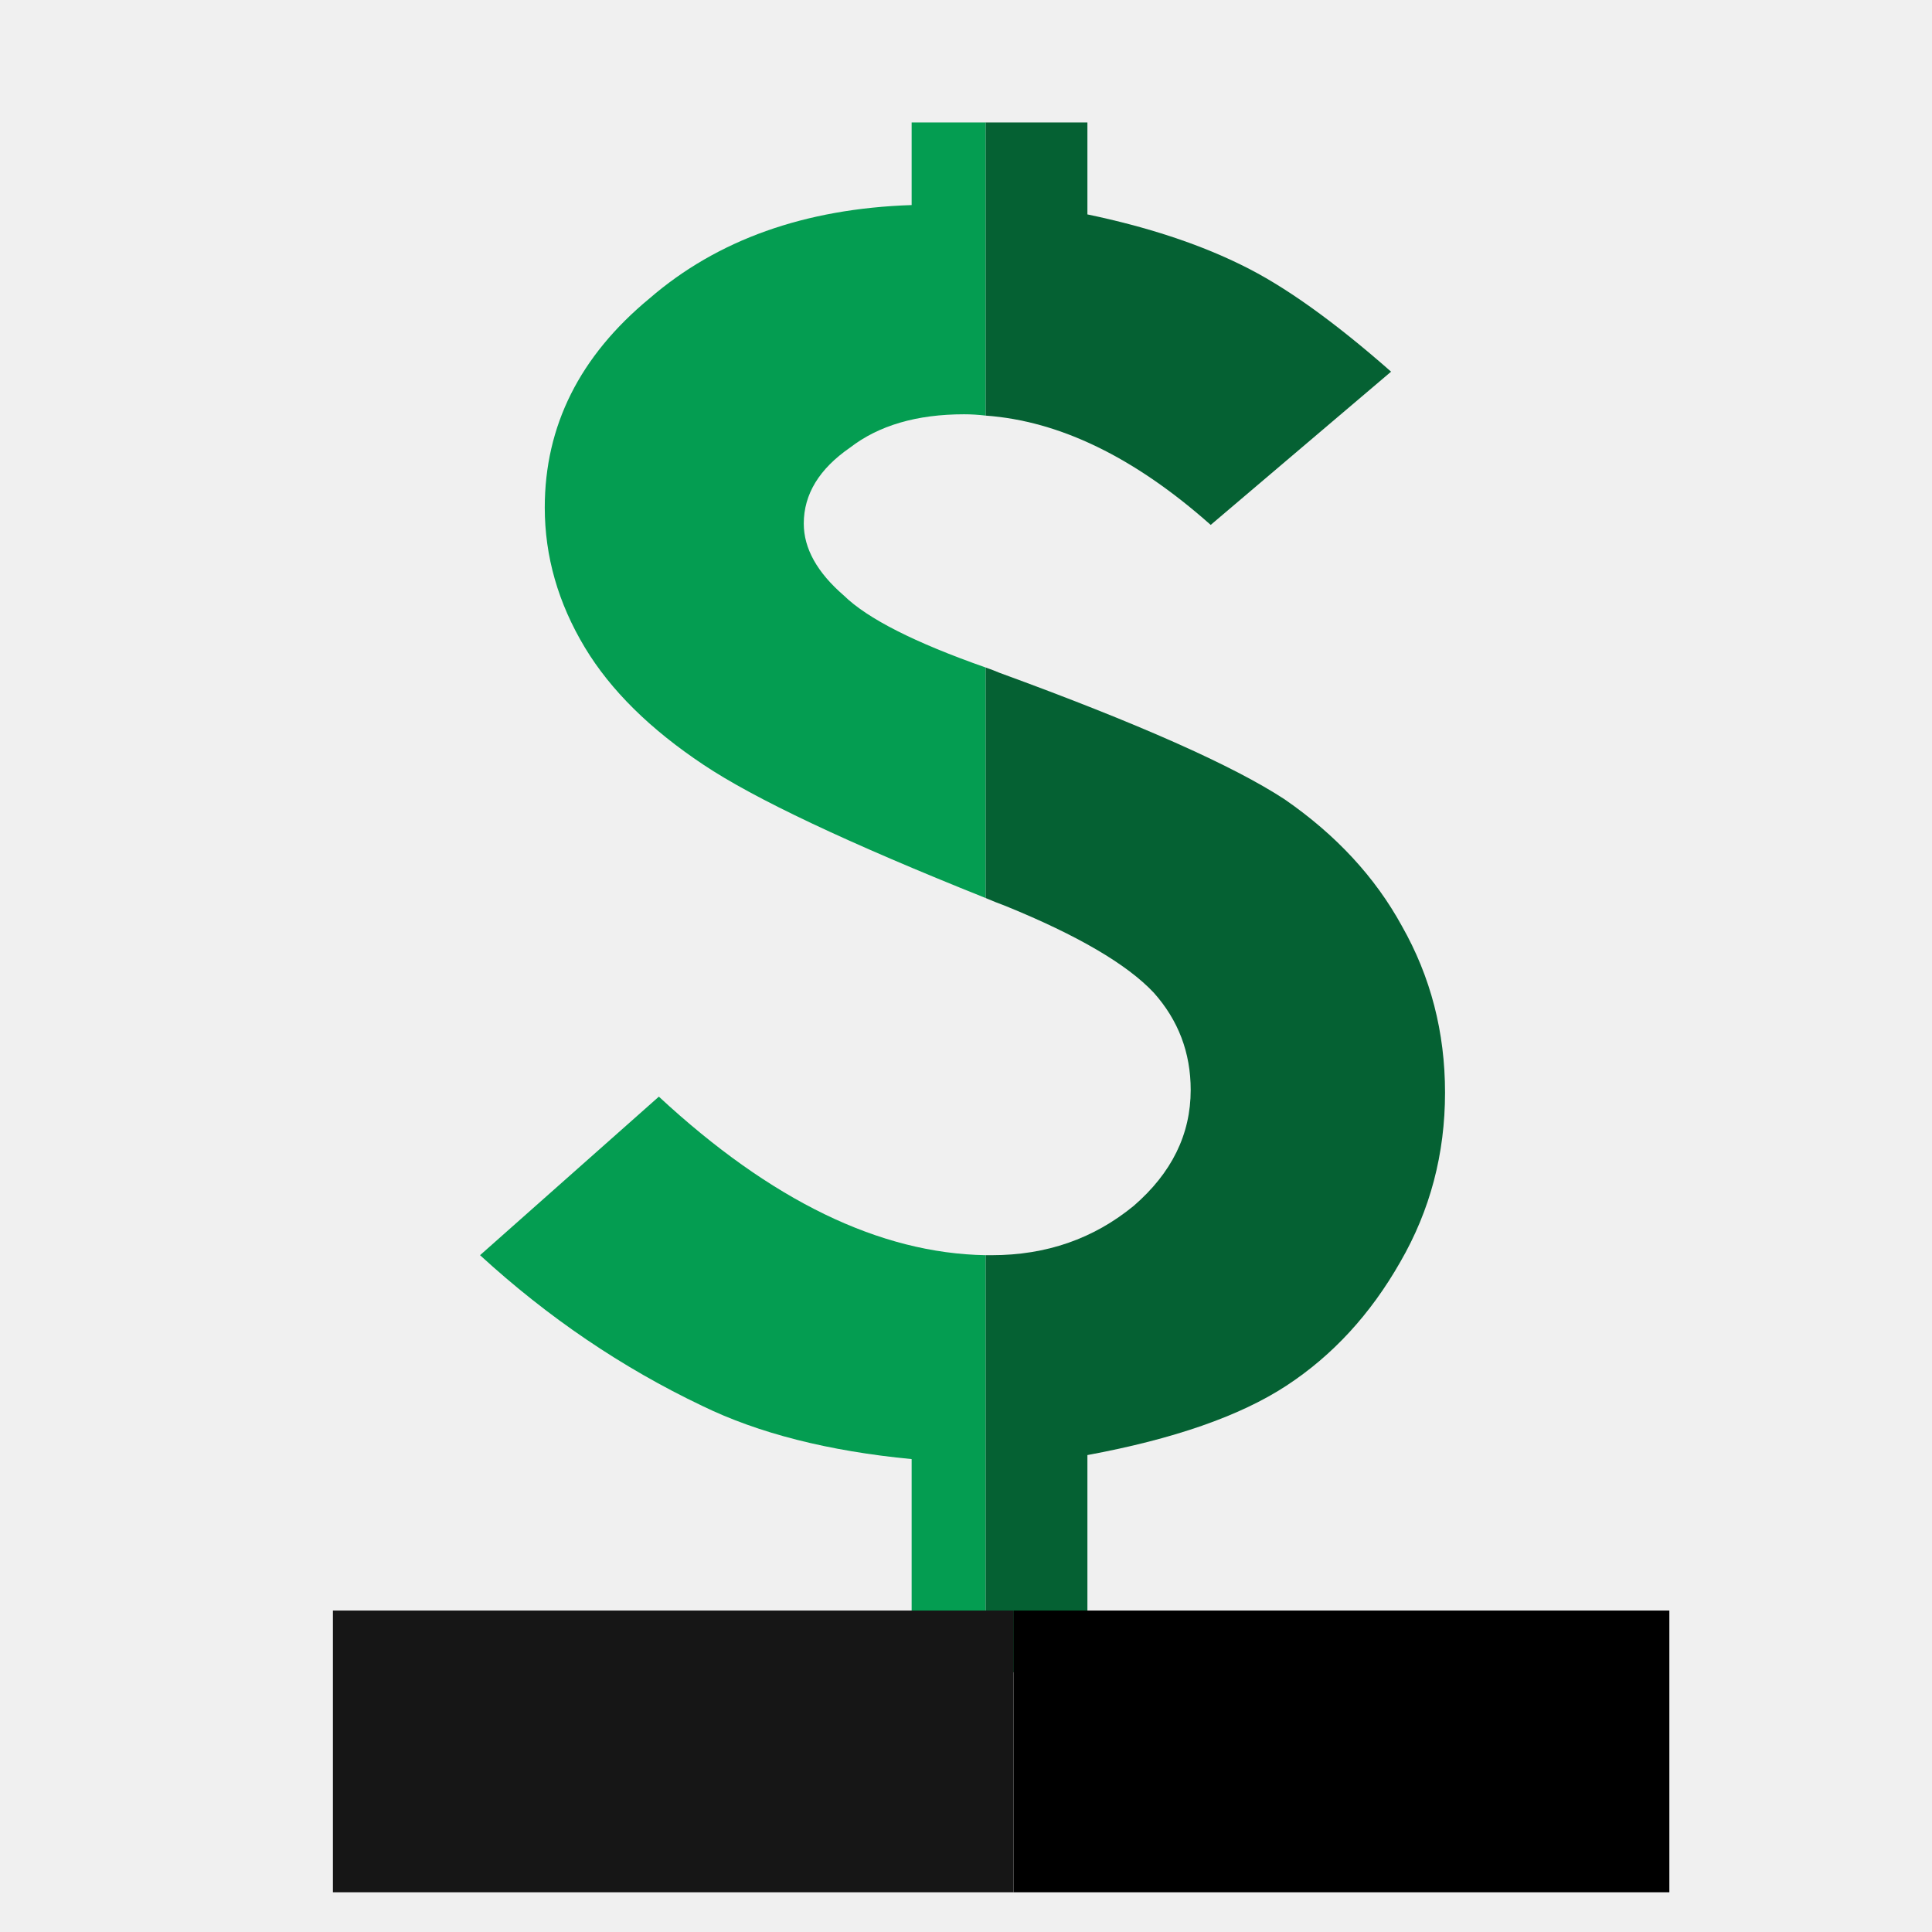
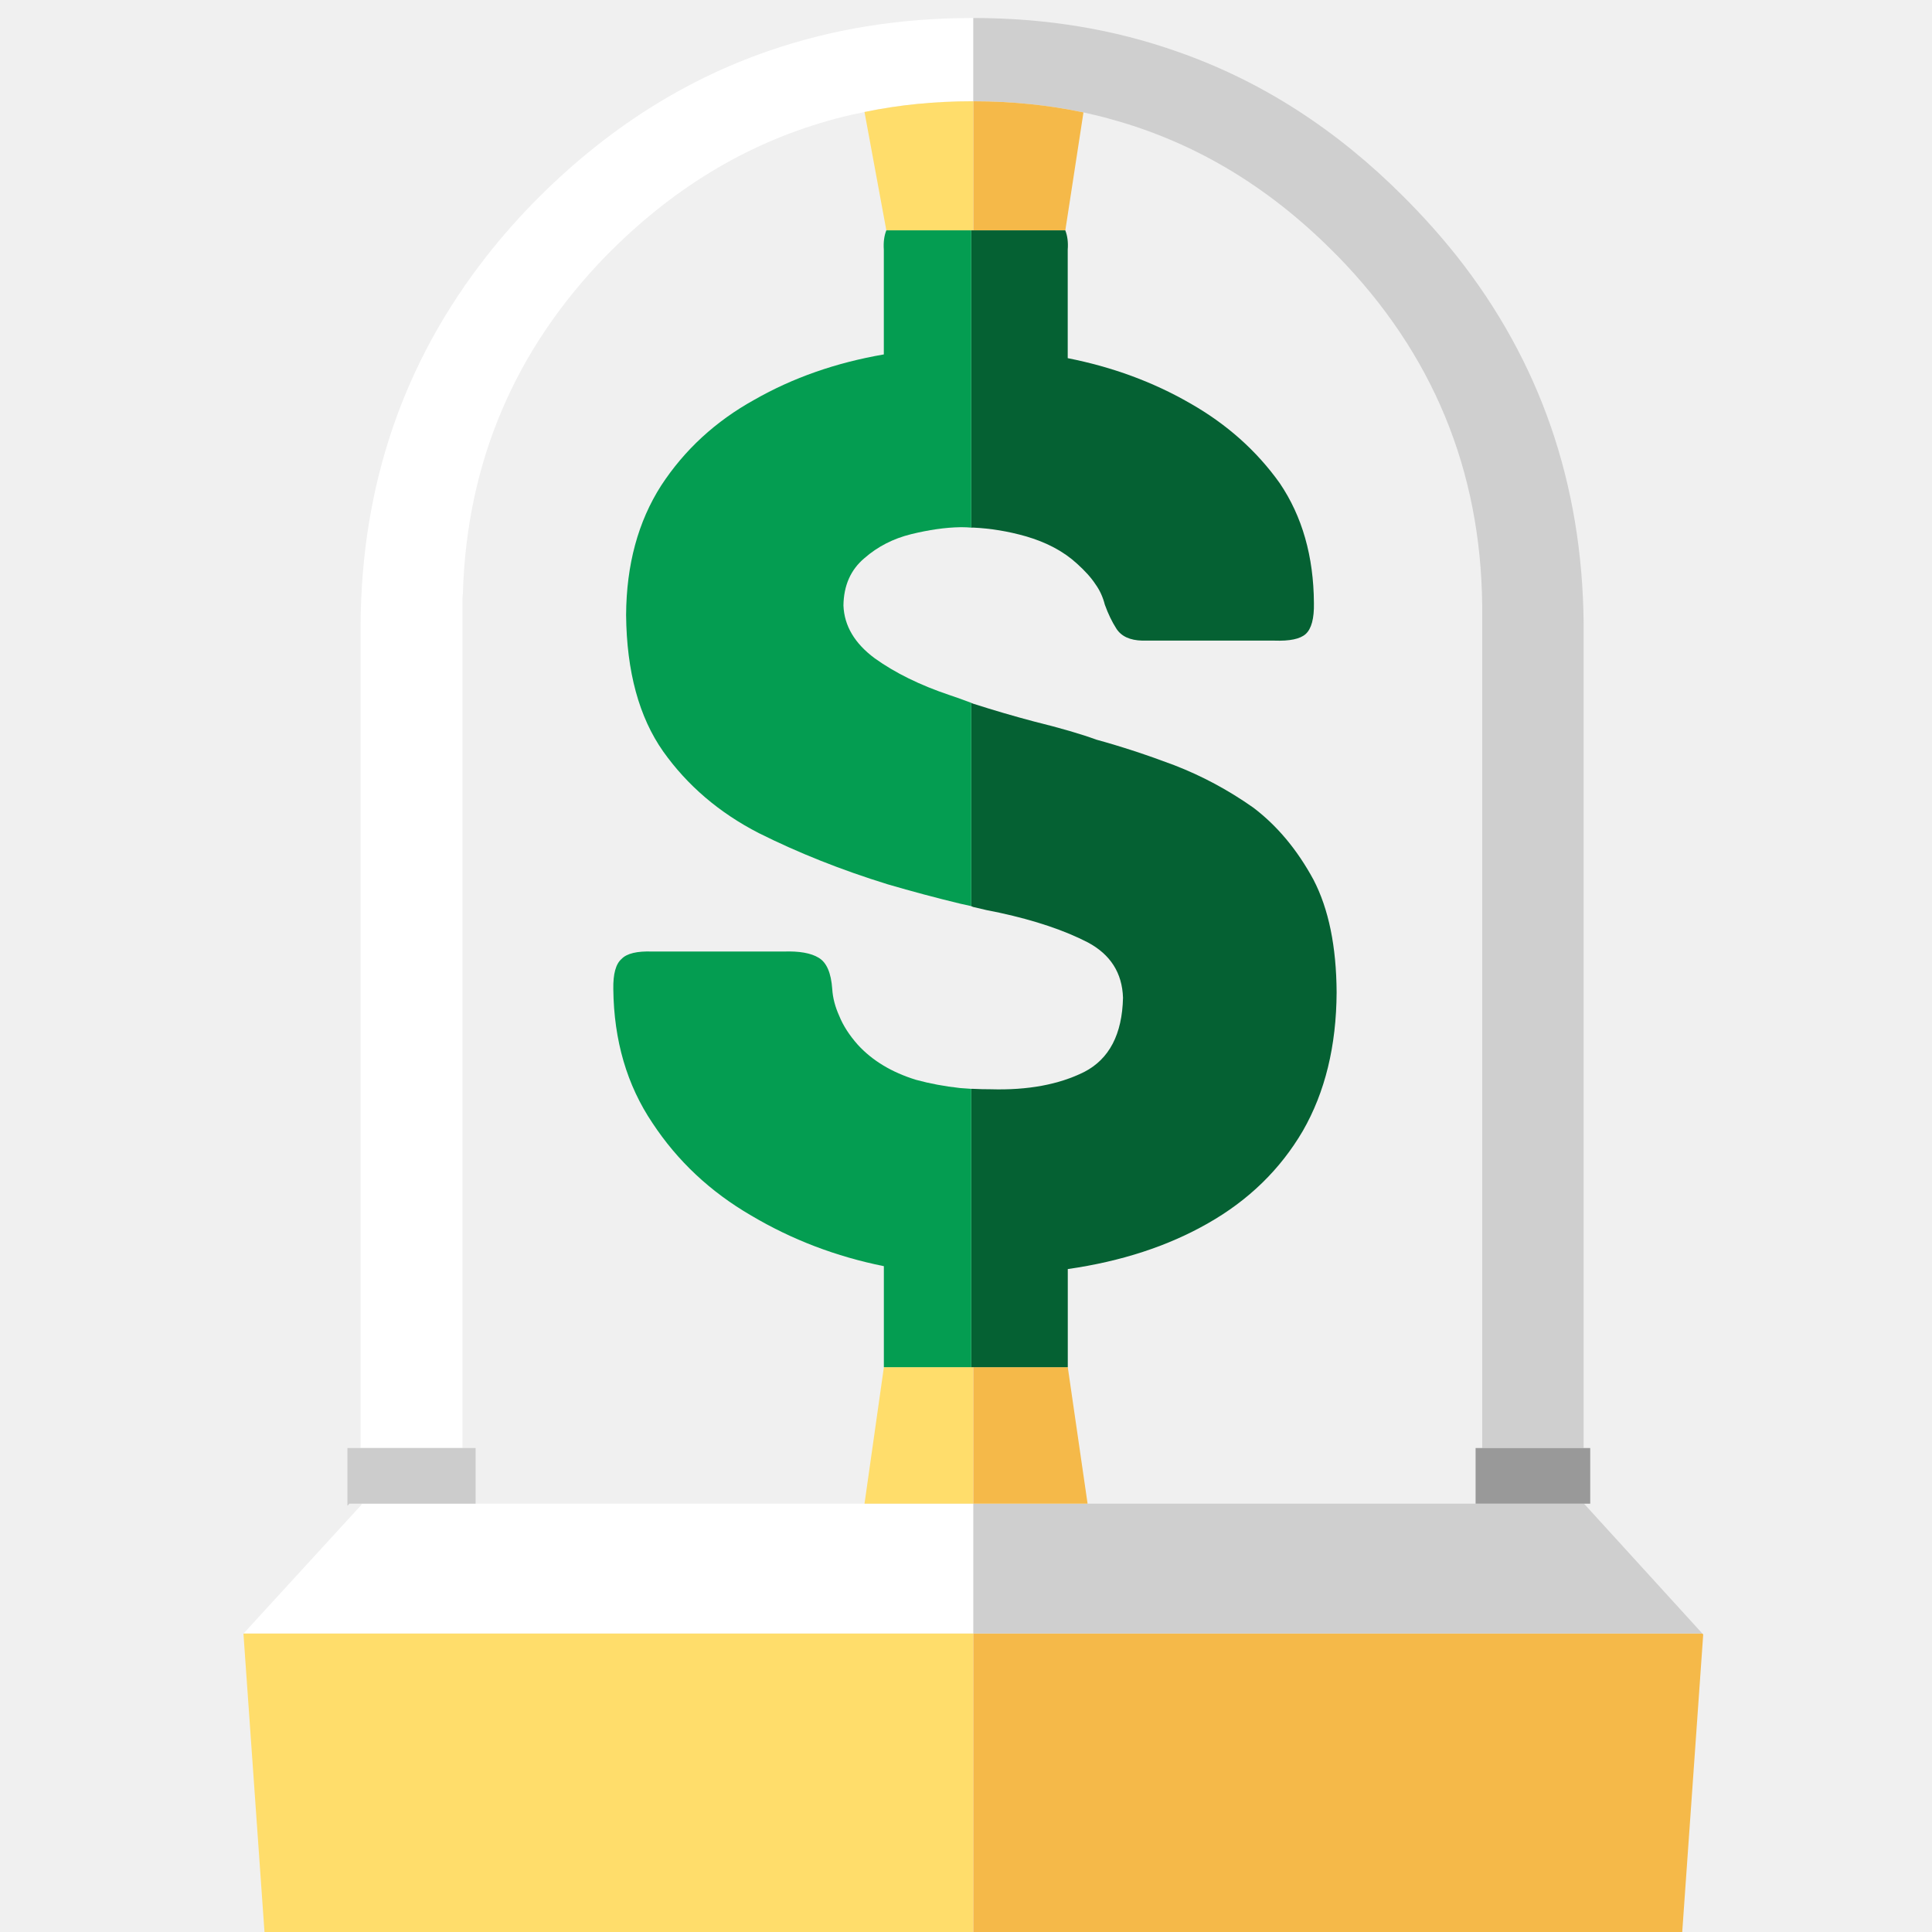
- <svg xmlns="http://www.w3.org/2000/svg" width="64" height="64" id="svg5367" version="1.1" viewBox="0 0 64 64">
-   <defs id="defs5369" />
-   <g id="layer1">
-     <g transform="matrix(1.158331,0,0,1.158331,-682.3881,-56.99427)" id="g3">
-       <g id="g5">
-         <path style="clip-rule:evenodd;fill:#080808;fill-rule:evenodd" d="m 531.95,79.8 -0.3,0 -11.95,0 -3.65,0 0,-21.911 c 10.676,0.959 15.663,3.143 15.601,3.111 l 0.299,18.8 z m -11.9,17.45 c -1.5,-1.767 -2.833,-3.033 -4,-3.8 l 0,-1.7 3.65,0 0,-3.4 0.05,0 c 0.533,-0.033 1,0 1.4,0.1 0.399,0.033 0.8,0.117 1.199,0.25 3.268,1.233 3.817,5.933 1.65,14.1 -0.566,-0.933 -1.117,-1.8 -1.65,-2.6 -0.799,-1.133 -1.566,-2.117 -2.299,-2.95 z" id="path7" />
-         <path style="clip-rule:evenodd;fill:#f5b949;fill-rule:evenodd" d="m 519.75,88.35 -0.05,0 0,3.4 -3.65,0 0,-11.95 3.65,0 0.05,4.45 c 0,0.267 0,0.533 0,0.8 0,1.1 0,2.2 0,3.3 z m 12.2,-8.55 0,24.45 -15.9,0 0,-7.95 c 1.233,0.067 2.567,0.384 4,0.95 0.733,0.833 1.5,1.817 2.3,2.95 0.533,0.8 1.084,1.667 1.65,2.6 2.167,-8.167 1.617,-12.866 -1.65,-14.1 -0.399,-0.133 -0.8,-0.217 -1.199,-0.25 l 0,-5.65 c 0.366,-0.2 0.767,-0.4 1.199,-0.6 2.067,-1.034 5.167,-1.833 9.301,-2.4 l 0.299,0 z" id="path9" />
-         <path style="clip-rule:evenodd;fill:#101010;fill-rule:evenodd" d="m 516.05,79.8 -4.3,0 -12.15,0 -0.05,0 0.05,-21.2 c 8.2,-1.6 16.45,-0.711 16.45,-0.711 l 0,21.911 z m -6,8.65 c 0.5,-0.1 1.066,-0.133 1.7,-0.1 l 0,3.4 4.3,0 0,1.7 c -10e-4,-0.034 -0.018,-0.05 -0.05,-0.05 -2.033,1.067 -4.25,3.267 -6.65,6.6 -0.3,0.4 -0.583,0.833 -0.85,1.3 -0.1,0.167 -0.217,0.317 -0.35,0.45 -0.233,0.3 -0.467,0.65 -0.7,1.05 -2.3,-8.933 -1.433,-13.717 2.6,-14.35 z" id="path11" />
-         <path style="clip-rule:evenodd;fill:#ffdd6b;fill-rule:evenodd" d="m 511.75,88.35 0,-8.55 4.3,0 0,11.95 -4.3,0 0,-3.4 z m -1.7,0.1 c -4.033,0.633 -4.899,5.417 -2.6,14.35 0.233,-0.4 0.467,-0.75 0.7,-1.05 0.133,-0.133 0.25,-0.283 0.35,-0.45 0.267,-0.466 0.55,-0.9 0.85,-1.3 1.434,-1.767 3.667,-3 6.7,-3.7 l 0,7.95 -16.5,0 0,-24.45 0.05,0 c 4.867,1.034 8.351,1.967 10.45,2.8 l 0,5.85 z" id="path13" />
-         <path style="clip-rule:evenodd;fill:#ba762c;fill-rule:evenodd" d="m 511.75,79.8 0,8.55 c -0.634,-0.033 -1.2,0 -1.7,0.1 l 0,-5.85 c -2.1,-0.833 -5.583,-1.767 -10.45,-2.8 l 12.15,0 z m 4.3,16.5 c -3.033,0.7 -5.267,1.934 -6.7,3.7 2.4,-3.333 4.617,-5.533 6.65,-6.6 0.032,0 0.049,0.017 0.05,0.05 l 0,2.85 z" id="path15" />
-         <path style="clip-rule:evenodd;fill:#ae6828;fill-rule:evenodd" d="m 521.15,88.45 c -0.4,-0.1 -0.867,-0.133 -1.4,-0.1 0,-1.1 0,-2.2 0,-3.3 0,-0.267 0,-0.533 0,-0.8 l -0.05,-4.45 11.95,0 c -4.134,0.567 -7.233,1.367 -9.301,2.4 -0.433,0.2 -0.833,0.4 -1.199,0.6 l 0,5.65 z m -5.1,7.85 0,-2.85 c 1.167,0.767 2.5,2.033 4,3.8 -1.433,-0.566 -2.767,-0.883 -4,-0.95 z" id="path17" />
-         <path style="clip-rule:evenodd;fill:#a1001a;fill-rule:evenodd" d="m 499.55,104.25 16.5,0 0,7.15 c -0.1,0 -0.183,0 -0.25,0 -5.234,-0.233 -10.65,-2.617 -16.25,-7.15 3.352,3.432 6.693,5.965 10.025,7.6 l -10.025,0 0,-7.6 z" id="path19" />
-         <path style="clip-rule:evenodd;fill:#650711;fill-rule:evenodd" d="m 531.95,104.25 c -3.267,2.6 -6.467,4.517 -9.601,5.75 -2.166,0.8 -4.267,1.267 -6.3,1.4 l 0,-7.15 15.901,0 z m -5.05,7.6 c 0.867,-0.315 1.734,-0.666 2.6,-1.05 l 0,1.05 -2.6,0 z" id="path21" />
-         <path style="clip-rule:evenodd;fill:#470305;fill-rule:evenodd" d="m 516.05,111.85 0,-0.45 c 2.033,-0.133 4.134,-0.6 6.3,-1.4 3.134,-1.233 6.334,-3.15 9.601,-5.75 l 0,7.6 -2.45,0 0,-1.05 c -0.865,0.385 -1.732,0.735 -2.6,1.05 l -10.851,0 z" id="path23" />
-         <path style="clip-rule:evenodd;fill:#560305;fill-rule:evenodd" d="m 516.05,111.85 -6.475,0 c -3.332,-1.635 -6.674,-4.168 -10.025,-7.6 5.601,4.533 11.017,6.917 16.25,7.15 0.067,0 0.15,0 0.25,0 l 0,0.45 z" id="path25" />
-       </g>
-     </g>
-     <g id="g5983" transform="translate(-47.98004,-42.4327)">
-       <g id="g5985" transform="matrix(1.172562,0,0,1.172562,-134.2101,62.91709)">
-         <path id="path5987" d="m 94.35,69.2 -3.55,0 0,-17.9 0,17.9 -2.9,0 -3.3,0 0,-19.65 0,19.65 -1.25,0 0,-19.7 c 0.433,0 0.85,0.017 1.25,0.05 0.267,0.034 0.533,0.067 0.8,0.1 0.833,0.1 1.667,0.267 2.5,0.5 0.267,0.067 0.517,0.167 0.75,0.3 0.733,0.233 1.45,0.517 2.15,0.85 0.233,0.133 0.483,0.267 0.75,0.4 0.967,0.533 1.9,1.183 2.8,1.95 0.233,0.2 0.467,0.417 0.7,0.65 0.267,0.233 0.517,0.5 0.75,0.8 0.733,0.7 1.367,1.467 1.9,2.3 0.267,0.367 0.517,0.733 0.75,1.1 1,1.633 1.716,3.383 2.15,5.25 0.333,1.367 0.517,2.8 0.55,4.3 l 0,1.15 -3.45,0 0,-11.8 0,11.8 -3.35,0 0,-15.55 0,15.55 z m -6.45,0 0,-19.05 0,19.05 z" style="clip-rule:evenodd;fill:#cfcfcf;fill-rule:evenodd" />
-         <path id="path5989" d="m 101.15,69.2 0,1.35 -3.45,0 -3.35,0 -3.55,0 -2.9,0 -3.3,0 -3.5,0 -2.85,0 -3.45,0 -3.45,0 -2.95,0 -3.5,0 0,-1.35 3.5,0 0,1.35 0,-1.35 2.95,0 3.45,0 0,1.35 0,-1.35 3.45,0 0,1.35 0,-1.35 2.85,0 2.25,0 1.25,0 0,1.35 0,-1.35 3.3,0 2.9,0 0,1.35 0,-1.35 3.55,0 0,1.35 0,-1.35 3.35,0 0,1.35 0,-1.35 3.45,0 z m -29.8,0 0,1.35 0,-1.35 z m 16.55,0 0,1.35 0,-1.35 z m -6.8,0 0,1.35 0,-1.35 z" style="clip-rule:evenodd;fill:#999999;fill-rule:evenodd" />
-         <path id="path5991" d="m 83.3,89.25 0,-1.2 3.75,0 0,-3.4 c 0,-1.1 0,-2.2 0,-3.3 0,-0.233 0,-0.5 0,-0.8 l -0.1,-3.95 8.9,0 c -1.467,0.267 -2.733,0.583 -3.8,0.95 -0.966,0.267 -1.783,0.583 -2.45,0.95 -0.434,0.2 -0.833,0.4 -1.2,0.6 l 0,10.15 -5.1,0 z" style="clip-rule:evenodd;fill:#ae6828;fill-rule:evenodd" />
-         <path id="path5993" d="m 83.3,95 0,-5.25 c 0,-0.133 0,-0.3 0,-0.5 l 5.1,0 0,-10.15 c 0.367,-0.2 0.767,-0.4 1.2,-0.6 0.667,-0.367 1.483,-0.683 2.45,-0.95 1.067,-0.367 2.333,-0.683 3.8,-0.95 l 3.35,0 0,18.4 -15.9,0 z m 0,-6.95 0,-11.45 3.65,0 0.1,3.95 c 0,0.3 0,0.567 0,0.8 0,1.1 0,2.2 0,3.3 l 0,3.4 -3.75,0 z" style="clip-rule:evenodd;fill:#f5b949;fill-rule:evenodd" />
-         <path id="path5995" d="m 81.1,69.2 -2.85,0 0,-19.05 0,19.05 -3.45,0 0,-17.7 0,17.7 -3.45,0 -2.95,0 0,-12 0,12 -3.5,0 0,-1.15 c 0.033,-1.5 0.2,-2.933 0.5,-4.3 0.533,-2.367 1.533,-4.55 3,-6.55 0.267,-0.333 0.533,-0.65 0.8,-0.95 0.3,-0.4 0.633,-0.783 1,-1.15 0.367,-0.4 0.75,-0.767 1.15,-1.1 0.233,-0.233 0.467,-0.45 0.7,-0.65 0.9,-0.733 1.817,-1.35 2.75,-1.85 0.267,-0.133 0.534,-0.25 0.8,-0.35 0.833,-0.4 1.717,-0.733 2.65,-1 0.233,-0.1 0.467,-0.167 0.7,-0.2 0.7,-0.167 1.417,-0.284 2.15,-0.35 0.267,-0.033 0.517,-0.05 0.75,-0.05 0.133,0 0.25,0 0.35,0 0.3,-0.033 0.566,-0.05 0.8,-0.05 0.067,0 0.133,0 0.2,0 l 0.05,0 c 0.033,0 0.067,0 0.1,0 l 0,19.7 -2.25,0 0,-19.6 0,19.6 z m -9.75,0 0,-15.2 0,15.2 z" style="clip-rule:evenodd;fill:#ffffff;fill-rule:evenodd" />
-         <path id="path5997" d="m 83.3,89.25 c 0,0.2 0,0.367 0,0.5 l 0,5.25 -16.5,0 0,-18.4 2.4,0 c 2.667,0.6 4.833,1.183 6.5,1.75 0.6,0.2 1.133,0.383 1.6,0.55 l 0,10.35 6,0 z m 0,-1.2 -4.3,0 0,-11.45 4.3,0 0,11.45 z" style="clip-rule:evenodd;fill:#ffdd6b;fill-rule:evenodd" />
-         <path id="path5999" d="m 83.3,88.05 0,1.2 -6,0 0,-10.35 c -0.466,-0.167 -1,-0.35 -1.6,-0.55 -1.667,-0.567 -3.833,-1.15 -6.5,-1.75 l 9.8,0 0,11.45 4.3,0 z" style="clip-rule:evenodd;fill:#ba762c;fill-rule:evenodd" />
-       </g>
-       <g id="g6005" transform="matrix(1.172562,0,0,1.172562,-134.2101,62.91709)">
-         <g id="g6007">
-           <rect id="rect6009" height="7.9" width="16.5" y="94.321" x="66.75" style="clip-rule:evenodd;fill:#161616;fill-rule:evenodd" />
-           <rect id="rect6011" height="7.9" width="15.9" y="94.321" x="83.25" style="clip-rule:evenodd;fill-rule:evenodd" />
-         </g>
-       </g>
-       <g id="g6013" transform="matrix(1.172562,0,0,1.172562,-134.2101,62.91709)">
-         <g id="g6015">
-           <rect id="rect6017" height="6.15" width="18.9" y="70.6" x="83.55" style="clip-rule:evenodd;fill:#cfcfcf;fill-rule:evenodd" />
-           <rect id="rect6019" height="6.15" width="19.45" y="70.6" x="64.1" style="clip-rule:evenodd;fill:#ffffff;fill-rule:evenodd" />
-         </g>
-       </g>
-       <g id="g6093" transform="matrix(1.142673,0,0,1.142673,-307.2798,-8.139339)">
-         <g id="g6095">
-           <path style="fill:none;fill-rule:evenodd;stroke:#000000;stroke-width:0.929px;stroke-linecap:butt;stroke-linejoin:miter;stroke-opacity:1" d="m 237.112,8.831 -9.763,-8.95" id="path6129" />
-           <path style="fill:none;fill-rule:evenodd;stroke:#000000;stroke-width:0.929px;stroke-linecap:butt;stroke-linejoin:miter;stroke-opacity:1" d="m 237.112,8.75 9.763,-8.95" id="path6129-2" />
-           <g id="g6166" transform="matrix(1.043255,0,0,1.043255,70.78656,67.03841)" />
-         </g>
-         <g id="g6101" transform="matrix(1.061735,0,0,1.061735,-123.3226,-63.6964)">
-           <g id="g6103">
-             <polygon id="polygon6105" points="339.45,67.65 345.65,67.65 345.65,72.45 363.8,72.45 363.8,106.65 339.45,106.65 339.45,102.85 359.5,102.85 359.5,76.7 339.45,76.7 " style="clip-rule:evenodd;fill-rule:evenodd" />
-             <rect id="rect6107" height="26.15" width="20.05" y="76.7" x="339.45" style="clip-rule:evenodd;fill:#cfcfcf;fill-rule:evenodd" />
-             <polygon id="polygon6109" points="339.45,76.7 319.55,76.7 319.55,102.85 339.45,102.85 339.45,106.65 315.75,106.65 315.75,72.45 333.4,72.45 333.4,67.65 339.45,67.65 " style="clip-rule:evenodd;fill:#161616;fill-rule:evenodd" />
-             <rect id="rect6111" height="26.15" width="19.9" y="76.7" x="319.55" style="clip-rule:evenodd;fill:#ffffff;fill-rule:evenodd" />
-           </g>
-         </g>
-       </g>
-       <g transform="matrix(1.192099,0,0,1.192099,-227.4833,61.64168)" id="g6168">
-         <path id="path6170" d="m 211.65,51.1 0.1,9.05 c -0.9,-0.633 -1.783,-1.3 -2.65,-2 -2.967,8.133 -7.617,12.684 -13.95,13.65 l 0,-4.15 c 0.1,-3.633 1.167,-6.867 3.2,-9.7 0.2,-0.267 0.417,-0.55 0.65,-0.85 0.3,-0.367 0.6,-0.717 0.9,-1.05 l 0.05,0 c 0.333,-0.333 0.667,-0.65 1,-0.95 0.2,-0.2 0.417,-0.383 0.65,-0.55 0.8,-0.667 1.617,-1.216 2.45,-1.65 0.233,-0.133 0.45,-0.25 0.65,-0.35 0.767,-0.4 1.55,-0.7 2.35,-0.9 0.267,-0.066 0.5,-0.133 0.7,-0.2 0.633,-0.1 1.283,-0.184 1.95,-0.25 0.2,-0.034 0.417,-0.05 0.65,-0.05 0.333,-0.033 0.667,-0.05 1,-0.05 0.033,0 0.083,0 0.15,0 0.067,0 0.117,0 0.15,0 z" style="clip-rule:evenodd;fill:#161616;fill-rule:evenodd" />
-         <path id="path6172" d="m 211.75,60.15 -0.1,-9.05 c 0.4,0.033 0.8,0.05 1.2,0.05 1.566,0.133 3.083,0.517 4.55,1.15 1.5,0.6 2.867,1.434 4.1,2.5 1.133,0.967 2.133,2.067 3,3.3 0.833,1.2 1.533,2.467 2.1,3.8 0.566,1.333 0.883,2.7 0.95,4.1 -1.367,-0.067 -2.683,-0.233 -3.95,-0.5 -1.367,-0.3 -2.7,-0.683 -4,-1.15 -1.367,-0.533 -2.684,-1.117 -3.95,-1.75 -1.333,-0.733 -2.633,-1.55 -3.9,-2.45 z" style="clip-rule:evenodd;fill-rule:evenodd" />
-         <path id="path6174" d="m 211.65,94.5 0,-8.7 c 0,-0.1 0,-0.316 0,-0.65 -0.033,0.067 -0.05,-0.117 -0.05,-0.55 0,-0.367 0.017,-0.883 0.05,-1.55 0.167,-10.133 0.2,-17.767 0.1,-22.9 1.267,0.9 2.567,1.717 3.9,2.45 1.267,0.633 2.583,1.217 3.95,1.75 1.3,0.467 2.633,0.85 4,1.15 1.267,0.267 2.583,0.433 3.95,0.5 l 0,28.5 -15.9,0 z" style="clip-rule:evenodd;fill:#f5b949;fill-rule:evenodd" />
-         <path id="path6176" d="m 228.9,99 -0.65,0 0.4,-0.35 c 0.067,0.133 0.15,0.25 0.25,0.35 z" style="clip-rule:evenodd;fill:#056133;fill-rule:evenodd" />
-         <path id="path6178" d="m 211.75,60.15 c 0.1,5.133 0.067,12.767 -0.1,22.9 -0.033,0.667 -0.05,1.184 -0.05,1.55 0,0.433 0.017,0.617 0.05,0.55 0,0.333 0,0.55 0,0.65 l 0,8.7 -16.5,0 0,-22.7 c 6.333,-0.966 10.983,-5.517 13.95,-13.65 0.867,0.7 1.75,1.367 2.65,2 z" style="clip-rule:evenodd;fill:#ffdd6b;fill-rule:evenodd" />
-       </g>
-       <g transform="matrix(1.192099,0,0,1.192099,-227.4833,61.64168)" id="g6180">
-         <g id="g6182">
-           <path id="path6184" d="m 223.9,70.3 c 0.267,2.167 -0.167,4.133 -1.3,5.9 -1.167,1.767 -2.75,2.716 -4.75,2.85 -0.767,0.067 -1.55,-0.05 -2.35,-0.35 -0.1,-0.1 -0.217,-0.217 -0.35,-0.35 -1.167,-1.167 -1.75,-2.567 -1.75,-4.2 0,-1.633 0.583,-3.033 1.75,-4.2 1.167,-1.167 2.567,-1.767 4.2,-1.8 1.633,0 3.033,0.583 4.2,1.75 0.133,0.133 0.25,0.267 0.35,0.4 z" style="clip-rule:evenodd;fill:#ffffff;fill-rule:evenodd" />
-           <path id="path6186" d="m 215.5,78.7 c 0.8,0.3 1.583,0.417 2.35,0.35 2,-0.133 3.583,-1.083 4.75,-2.85 1.133,-1.767 1.566,-3.733 1.3,-5.9 1.3,1.667 1.633,3.517 1,5.55 -0.633,2.1 -2.017,3.417 -4.15,3.95 -1.933,0.533 -3.683,0.167 -5.25,-1.1 z" style="clip-rule:evenodd;fill:#d7d7d7;fill-rule:evenodd" />
-         </g>
-       </g>
-       <g transform="matrix(1.192099,0,0,1.192099,-227.4833,61.64168)" id="g6188">
-         <g id="g6190">
-           <path id="path6192" d="m 212.7,86.65 0,-2.55 0,-0.05 c 0.033,-0.033 0.05,-0.083 0.05,-0.15 0.033,-0.1 0.083,-0.2 0.15,-0.3 0.2,-0.4 0.467,-0.783 0.8,-1.15 0.6,-0.567 1.233,-0.934 1.9,-1.1 2.2,-0.434 3.733,0.383 4.6,2.45 0.1,0.267 0.2,0.534 0.3,0.8 0.1,0.233 0.2,0.467 0.3,0.7 0.167,0.367 0.35,0.7 0.55,1 1.033,1.733 2.6,2.517 4.7,2.35 0.167,0 0.333,-0.017 0.5,-0.05 -2.533,3 -5.433,3.917 -8.7,2.75 -0.8,-0.233 -1.567,-0.6 -2.3,-1.1 -1.2,-0.833 -2.083,-1.85 -2.65,-3.05 -0.033,-0.1 -0.083,-0.2 -0.15,-0.3 0,-0.1 -0.017,-0.167 -0.05,-0.2 l 0,-0.05 z" style="clip-rule:evenodd;fill-rule:evenodd" />
-           <path id="path6194" d="m 212.7,84.1 0,2.55 c -0.6,1.467 -1.6,2.684 -3,3.65 -0.8,0.467 -1.617,0.833 -2.45,1.1 -3.5,1.167 -6.567,0.25 -9.2,-2.75 0.167,0 0.333,0.017 0.5,0.05 2.2,0.133 3.883,-0.65 5.05,-2.35 0.167,-0.3 0.316,-0.633 0.45,-1 0.133,-0.267 0.25,-0.517 0.35,-0.75 0.1,-0.267 0.217,-0.517 0.35,-0.75 0.9,-2.067 2.533,-2.9 4.9,-2.5 0.7,0.2 1.333,0.583 1.9,1.15 0.533,0.467 0.917,1 1.15,1.6 z" style="clip-rule:evenodd;fill:#161616;fill-rule:evenodd" />
-         </g>
-       </g>
-       <g transform="matrix(1.192099,0,0,1.192099,-227.4833,61.64168)" id="g6196">
-         <g id="g6198">
-           <rect id="rect6200" height="7.9" width="15.9" y="94.5" x="211.65" style="clip-rule:evenodd;fill-rule:evenodd" />
-           <rect id="rect6202" height="7.9" width="16.5" y="94.5" x="195.15" style="clip-rule:evenodd;fill:#161616;fill-rule:evenodd" />
-         </g>
-       </g>
-       <g id="g6463" transform="matrix(1.075367,0,0,1.075367,-192.0881,-123.6158)">
-         <g id="g6465">
-           <path id="path6467" d="m 129.05,69.35 0,-2.85 16.05,-7.65 0,10.5 -16.05,0 z M 145.5,87.2 c 0.033,0.3 0.05,0.466 0.05,0.5 l 0,7.25 -16.5,0 0,-24.7 3.1,8.15 7.35,0 0,8.8 2.1,0 c 2.567,0.067 3.867,0.067 3.9,0 z m -0.4,-16.95 0.3,12.3 0.05,0 0.1,3.45 -4.3,0 0,-10.1 3.85,-5.65 z" style="clip-rule:evenodd;fill:#ffdd6b;fill-rule:evenodd" />
-           <polygon id="polygon6469" points="145.1,51.3 145.1,58.85 129.05,66.5 129.05,56.7 " style="clip-rule:evenodd;fill:#101010;fill-rule:evenodd" />
-           <polygon id="polygon6471" points="129.05,69.35 145.1,69.35 145.1,70.25 141.25,75.9 141,76.3 141,76.25 139.5,78.4 132.15,78.4 129.05,70.25 " style="clip-rule:evenodd;fill:#161616;fill-rule:evenodd" />
-           <path id="path6473" d="m 161.25,69.35 -16.15,0 0,-10.5 c 7,-0.133 12.35,-0.1 16.05,0.1 l 0,3.75 -0.05,0 0.15,6.65 z m -10.6,9.25 7.15,0 3.45,-8.35 0.15,24.7 -15.85,0 0,-7.25 c 0,-0.034 -0.017,-0.2 -0.05,-0.5 l 5.15,0 0,-8.6 z m 10.45,-3.1 -0.05,0.05 0.05,0 0,-0.05 z m -16,-5.25 4.1,6.2 0.05,3.55 c 0,0.267 0,0.55 0,0.85 0,0.566 0,1.133 0,1.7 l 0,3.45 -3.7,0 -0.1,-3.45 -0.05,0 -0.3,-12.3 z" style="clip-rule:evenodd;fill:#f5b949;fill-rule:evenodd" />
-           <path id="path6475" d="m 145.1,51.3 15.8,-5.3 0.25,12.95 c -3.7,-0.2 -9.05,-0.233 -16.05,-0.1 l 0,-7.55 z m 4.1,25.15 -4.1,-6.2 0,-0.9 16.15,0 0,0.9 -3.45,8.35 -7.15,0 c -0.467,-0.7 -0.933,-1.4 -1.4,-2.1 l -0.05,-0.05 z" style="clip-rule:evenodd;fill-rule:evenodd" />
-           <path id="path6477" d="m 161.1,75.5 0,0.05 -0.05,0 0.05,-0.05 z m -10.45,3.1 0,8.6 -5.15,0 0.05,-1.2 3.7,0 0,-3.45 c 0,-0.566 0,-1.133 0,-1.7 0,-0.3 0,-0.583 0,-0.85 l -0.05,-3.55 0.05,0.05 c 0.467,0.7 0.933,1.4 1.4,2.1 z" style="clip-rule:evenodd;fill:#ae6828;fill-rule:evenodd" />
-           <path id="path6479" d="m 145.55,86 -0.05,1.2 c -0.033,0.066 -1.333,0.066 -3.9,0 l -2.1,0 0,-8.8 1.5,-2.15 0,0.05 0.25,-0.4 0,10.1 4.3,0 z" style="clip-rule:evenodd;fill:#ba762c;fill-rule:evenodd" />
-         </g>
-         <g id="g6481">
-           <g id="g6483">
-             <rect id="rect6485" height="7.9" width="15.9" y="94.95" x="145.55" style="clip-rule:evenodd;fill-rule:evenodd" />
-             <rect id="rect6487" height="7.9" width="16.5" y="94.95" x="129.05" style="clip-rule:evenodd;fill:#161616;fill-rule:evenodd" />
-           </g>
-         </g>
-       </g>
-       <g id="g6528" transform="matrix(1.037072,0,0,1.037072,-205.7197,-75.92193)">
-         <g id="g6530">
-           <path id="path6532" d="m 279.851,192.8 c 15.545,-0.316 22.753,2.784 21.625,9.299 -1.123,6.508 -2.715,11.459 -4.775,14.851 0.833,-4.7 0.316,-9.399 -1.55,-14.101 -1.8,-3.066 -6.867,-4.183 -15.2,-3.35 l -0.1,0 0,-6.699 z" style="clip-rule:evenodd;fill:#080808;fill-rule:evenodd" />
-           <path id="path6534" d="m 275.5,218.45 -11.8,0 -0.45,0 -0.05,0 c -3.67,-7.97 -4.912,-14.328 -3.725,-19.075 1.192,-4.74 7.984,-6.932 20.375,-6.575 l 0,6.7 0,1.4 c -3.801,0.4 -8.268,1.267 -13.4,2.6 -3.333,1.467 -3.633,5.934 -0.9,13.4 0.2,0.434 0.4,0.916 0.601,1.449 l 13.7,0 0,0.101 -0.051,0 -4.3,0 z m 3.95,24.3 -6.9,7.051 0.101,-0.201 -9.4,-5.85 0,-1 16.199,0 z m 0.401,-10.3 -5,0 c -1.967,0.3 -3.518,1.717 -4.65,4.25 -0.133,0.233 -0.217,0.483 -0.25,0.75 -0.467,1.2 -0.85,2.601 -1.15,4.2 l 0,-7.801 c -0.033,-2.933 0.768,-4.732 2.4,-5.399 0.566,-0.267 1.267,-0.351 2.1,-0.25 l 2.15,0 0.05,0 0,2.101 4.3,0 0.051,0 0,2.149 z" style="clip-rule:evenodd;fill:#101010;fill-rule:evenodd" />
-           <path id="path6536" d="m 279.851,200.9 0,17.449 -13.7,0 c -0.2,-0.533 -0.4,-1.016 -0.601,-1.449 -2.732,-7.467 -2.433,-11.934 0.9,-13.4 5.133,-1.333 9.6,-2.199 13.401,-2.6 z m -8.801,49.651 -7.8,0 0,-6.801 7.8,6.801 z m 8.75,0 -4.4,0 4.399,-3.351 0,3.351 z" style="clip-rule:evenodd;fill:#a1001a;fill-rule:evenodd" />
-           <path id="path6538" d="m 296.7,216.95 c -0.333,0.5 -0.684,0.983 -1.05,1.45 l -0.101,0.05 -0.649,0 -11.45,0 -3.6,0 0,-0.101 15.5,0 c 0.1,-0.5 0.199,-0.982 0.3,-1.449 0.5,-4.2 -0.017,-8.4 -1.55,-12.6 -1.733,-3.067 -6.483,-4.201 -14.25,-3.4 l 0,-1.4 0.1,0 c 8.333,-0.833 13.4,0.284 15.2,3.35 1.867,4.701 2.383,9.4 1.55,14.1 z m -9.099,17.5 c -0.967,-1.167 -2.101,-1.833 -3.4,-2 l -4.35,0 0,-2.149 3.6,0 0,-1.851 0,-0.25 0.05,0 -0.05,0.25 c 0.033,-0.101 0.083,-0.183 0.15,-0.25 l 2.149,0 c 0.767,-0.033 1.417,0 1.95,0.101 1.8,0.533 2.65,2.383 2.55,5.549 l 0,7.801 c -0.333,-2.133 -0.833,-3.867 -1.5,-5.2 -0.366,-0.767 -0.75,-1.433 -1.149,-2.001 z m 8.049,8.3 0,1.65 -7.55,4.4 -1.051,0.799 -7.199,-6.85 15.8,0 z" style="clip-rule:evenodd;fill-rule:evenodd" />
-           <path id="path6540" d="m 263.7,218.45 c 4.667,0.934 8.033,1.833 10.1,2.7 l 1.65,7.05 -2.15,0 c -0.833,-0.101 -1.533,-0.017 -2.1,0.25 -1.633,0.667 -2.434,2.467 -2.4,5.399 l 0,7.801 c 0.301,-1.6 0.684,-3 1.15,-4.2 1.633,-1.899 4.934,-2.95 9.9,-3.149 l -0.051,8.449 -0.35,0 -16.2,0 0,-24.3 0.451,0 z m 16.1,0 0,11.851 -4.3,0 0,-2.101 0,-9.75 4.3,0 z" style="clip-rule:evenodd;fill:#ffdd6b;fill-rule:evenodd" />
-           <path id="path6542" d="m 283.45,228.2 0,0.25 0,1.851 -3.6,0 -0.05,0 0,-11.851 0.051,0 3.6,0 0.05,4.399 c 0,0.234 0,0.5 0,0.801 0,0.633 0,1.483 0,2.55 -0.034,0.601 -0.051,1.267 -0.051,2 z m -3.599,6.101 c 2.232,-0.101 4.816,-0.051 7.75,0.149 0.399,0.567 0.783,1.233 1.149,2 0.667,1.333 1.167,3.067 1.5,5.2 l 0,-7.801 c 0.101,-3.166 -0.75,-5.016 -2.55,-5.549 -0.533,-0.101 -1.184,-0.134 -1.95,-0.101 l -2.149,0 c -0.067,0.067 -0.117,0.149 -0.15,0.25 l 0.05,-0.25 -0.05,0 c 0.033,-0.033 0.083,-0.083 0.15,-0.149 l 1.3,-6.65 c 1.933,-1.301 5.267,-2.283 10,-2.95 l 0.649,0 0.101,-0.05 0,24.35 -15.8,0 -0.051,0 0.051,-8.449 z" style="clip-rule:evenodd;fill:#f5b949;fill-rule:evenodd" />
-           <path id="path6544" d="m 279.851,234.301 0,-1.851 4.35,0 c 1.3,0.167 2.434,0.833 3.4,2 -2.934,-0.2 -5.518,-0.25 -7.75,-0.149 z m 3.599,-6.101 c 0,-0.733 0.017,-1.399 0.05,-2 0,-1.066 0,-1.917 0,-2.55 0,-0.301 0,-0.566 0,-0.801 l -0.05,-4.399 11.45,0 c -4.733,0.667 -8.067,1.649 -10,2.95 l -1.3,6.65 c -0.067,0.067 -0.117,0.117 -0.15,0.15 z" style="clip-rule:evenodd;fill:#ae6828;fill-rule:evenodd" />
-           <path id="path6546" d="m 269.95,237.45 c 0.033,-0.267 0.117,-0.517 0.25,-0.75 1.133,-2.533 2.684,-3.95 4.65,-4.25 l 5,0 0,1.851 c -4.966,0.199 -8.267,1.25 -9.9,3.149 z m 5.55,-19 0,9.75 -0.05,0 -1.65,-7.05 c -2.066,-0.867 -5.433,-1.767 -10.1,-2.7 l 11.8,0 z" style="clip-rule:evenodd;fill:#ba762c;fill-rule:evenodd" />
-           <path id="path6548" d="m 279.851,218.35 0,-17.45 c 7.767,-0.8 12.517,0.333 14.25,3.4 1.533,4.199 2.05,8.399 1.55,12.6 -0.101,0.467 -0.2,0.949 -0.3,1.449 l -15.5,0 z m -0.051,32.201 0,-3.351 4.101,3.351 -4.101,0 z m 13.4,0 -2.05,0 2.05,-1.101 0,1.101 z" style="clip-rule:evenodd;fill:#650711;fill-rule:evenodd" />
-           <polygon id="polygon6550" points="295.65,244.4 295.65,250.551 293.2,250.551 293.2,249.45 291.15,250.551 283.9,250.551 279.8,247.2 279.8,242.75 279.851,242.75 287.05,249.6 288.101,248.801 " style="clip-rule:evenodd;fill:#470305;fill-rule:evenodd" />
-           <polygon id="polygon6552" points="279.45,242.75 279.8,242.75 279.8,247.2 275.4,250.551 271.05,250.551 263.25,243.75 272.65,249.6 272.55,249.801 " style="clip-rule:evenodd;fill:#560305;fill-rule:evenodd" />
-         </g>
-         <g id="g6554">
-           <g id="g6556">
-             <polygon id="polygon6558" points="280.65,203.4 280.65,213.1 275.8,216.15 277.65,210.801 274.3,208 278.8,208 " style="clip-rule:evenodd;fill:#ffdd6b;fill-rule:evenodd" />
-             <polygon id="polygon6560" points="280.65,203.4 282.5,208 287,208 283.65,210.801 285.5,216.15 280.65,213.1 " style="clip-rule:evenodd;fill:#f5b949;fill-rule:evenodd" />
-           </g>
-         </g>
-       </g>
-       <g id="g6605" transform="matrix(1.224818,0,0,1.082686,-454.3551,-133.7162)">
-         <g id="g6607">
-           <path id="path6609" d="m 407.95,95.75 0,-3.55 -3.55,0 0,3.55 3.55,0 z m 6.7,1.85 -3.55,0 0,3.55 3.551,0 0,-3.55 z m -6.7,-7.25 0,-3.6 -3.55,0 0,3.6 3.55,0 z m 6.7,1.85 -3.55,0 0,3.55 3.551,0 0,-3.55 z m 0,-5.45 -3.55,0 0,3.6 3.551,0 0,-3.6 z m -6.7,-1.6 0,-3.55 -3.55,0 0,3.55 3.55,0 z m 0,16 0,-3.55 -3.55,0 0,3.55 3.55,0 z m -4.95,-12.7 0,-17.3 12.85,12.9 0,19.7 -1.199,0 0,-1.1 -3.551,0 0,1.1 -3.149,0 0,-1.1 -3.55,0 0,1.1 -1.401,0 0,-9.7 0,-5.6 z" style="clip-rule:evenodd;fill:#056133;fill-rule:evenodd" />
-           <path id="path6611" d="m 393.8,92.2 0,3.55 3.55,0 0,-3.55 -3.55,0 z m -3.1,5.4 -3.6,0 0,3.55 3.601,0 0,-3.55 z m 0,-1.85 0,-3.55 -3.6,0 0,3.55 3.6,0 z m 3.1,-9 0,3.6 3.55,0 0,-3.6 -3.55,0 z m -3.1,3.6 0,-3.6 -3.6,0 0,3.6 3.6,0 z m -3.6,-8.75 0,3.55 3.601,0 0,-3.55 -3.601,0 z m 3.6,-1.9 0,-3.45 -3.6,0 0,3.45 3.6,0 z m 6.65,5.45 0,-3.55 -3.55,0 0,3.55 3.55,0 z m 0,-5.45 0,-3.45 -3.55,0 0,3.45 3.55,0 z m -3.55,-5.7 3.55,0 0,-3.6 -3.55,0 0,3.6 z m 6.45,14.45 0,5.6 0,9.7 -2.9,0 0,-1.1 -3.55,0 0,1.1 -3.1,0 0,-1.1 -3.6,0 0,1.1 -3.05,0 0,-34.45 16.2,-16.2 0,35.35 z m -2.9,9.15 -3.55,0 0,3.55 3.55,0 0,-3.55 z" style="clip-rule:evenodd;fill:#049d51;fill-rule:evenodd" />
-           <rect id="rect6613" height="5.6" width="2.75" y="88.45" x="400.25" style="clip-rule:evenodd;fill-rule:evenodd" />
-         </g>
-         <g id="g6615">
-           <g id="g6617">
-             <rect id="rect6619" height="7.9" width="16.5" y="102.2" x="383.7" style="clip-rule:evenodd;fill:#161616;fill-rule:evenodd" />
-             <rect id="rect6621" height="7.9" width="15.899" y="102.2" x="400.2" style="clip-rule:evenodd;fill-rule:evenodd" />
-           </g>
-         </g>
-       </g>
-       <g id="g6658" transform="matrix(1.366441,0,0,1.181296,-533.549,-23.1133)">
-         <g id="g6660">
-           <g id="g6662">
-             <path id="path6664" d="m 449.475,80.67 c -3.339,-1.544 -5.618,-2.791 -6.84,-3.737 -1.295,-0.997 -2.254,-2.092 -2.877,-3.289 -0.647,-1.245 -0.972,-2.553 -0.972,-3.924 0,-2.292 0.847,-4.248 2.541,-5.867 1.645,-1.644 3.763,-2.517 6.353,-2.616 l 0,-2.317 1.795,0 0,8.221 c -0.175,-0.024 -0.35,-0.037 -0.523,-0.037 -1.146,0 -2.068,0.312 -2.766,0.935 -0.748,0.598 -1.121,1.308 -1.121,2.13 0,0.697 0.324,1.37 0.972,2.018 0.573,0.648 1.719,1.32 3.438,2.018 l 0,6.465 z m 0,21.712 -1.795,0 0,-5.979 c -2.017,-0.224 -3.711,-0.722 -5.082,-1.495 -1.942,-1.071 -3.737,-2.479 -5.381,-4.223 l 4.335,-4.446 c 2.716,2.914 5.356,4.396 7.923,4.446 l 0,11.697 z" style="clip-rule:evenodd;fill:#049d51;fill-rule:evenodd" />
-             <path id="path6666" d="m 449.475,58.92 2.466,0 0,2.579 c 1.445,0.349 2.691,0.823 3.737,1.42 1.021,0.573 2.229,1.569 3.625,2.99 l -4.373,4.297 c -1.844,-1.893 -3.661,-2.915 -5.455,-3.065 l 0,-8.221 z m 0,21.75 0,-6.465 c 0.124,0.049 0.236,0.1 0.336,0.149 3.363,1.42 5.668,2.604 6.914,3.55 1.245,0.996 2.192,2.18 2.84,3.55 0.697,1.42 1.046,2.977 1.046,4.671 0,1.719 -0.361,3.301 -1.083,4.746 -0.723,1.47 -1.645,2.628 -2.766,3.476 -1.121,0.848 -2.729,1.495 -4.821,1.943 l 0,6.092 -2.466,0 0,-11.697 c 0.049,0 0.1,0 0.149,0 1.32,0 2.466,-0.46 3.438,-1.382 0.922,-0.922 1.383,-2.006 1.383,-3.251 0,-1.047 -0.299,-1.956 -0.896,-2.729 -0.648,-0.797 -1.844,-1.607 -3.588,-2.429 -0.175,-0.075 -0.337,-0.15 -0.486,-0.224 z" style="clip-rule:evenodd;fill:#056133;fill-rule:evenodd" />
-           </g>
-         </g>
-         <g id="g6668">
-           <g id="g6670">
-             <rect id="rect6672" height="7.9" width="15.899" y="100.65" x="450.15" style="clip-rule:evenodd;fill-rule:evenodd" />
-             <rect id="rect6674" height="7.9" width="16.5" y="100.65" x="433.65" style="clip-rule:evenodd;fill:#161616;fill-rule:evenodd" />
-           </g>
-         </g>
-       </g>
+ <svg xmlns="http://www.w3.org/2000/svg" version="1.1" id="Selected_Items" x="0px" y="0px" width="60px" height="60px" viewBox="0 0 60 60" enable-background="new 0 0 60 60" xml:space="preserve">
+   <g>
+     <g>
+       <path fill-rule="evenodd" clip-rule="evenodd" fill="#FFFFFF" d="M30.228,0.559v2.586c-0.008,0-0.021,0-0.038,0    c-1.161,0-2.275,0.111-3.342,0.333c-0.299,0.06-0.594,0.128-0.884,0.205c-2.604,0.691-4.93,2.058-6.979,4.098    c-0.051,0.051-0.106,0.106-0.167,0.166c-2.843,2.929-4.324,6.425-4.443,10.488c-0.009,0.068-0.013,0.141-0.013,0.218V44.97h-3.164    V19.409c0.026-4.346,1.332-8.166,3.919-11.461c0.495-0.632,1.037-1.242,1.626-1.831c2.125-2.117,4.499-3.628,7.12-4.533    c1.972-0.683,4.081-1.024,6.326-1.024C30.207,0.559,30.22,0.559,30.228,0.559z M30.228,50.732H7.562l3.637-3.971l0.051-0.063    h3.522h12.076h3.38V50.732z" />
+       <path fill-rule="evenodd" clip-rule="evenodd" fill="#CFCFCF" d="M33.647,3.491c-1.093-0.231-2.232-0.346-3.42-0.346V0.559    c2.263,0,4.38,0.35,6.353,1.05c2.587,0.905,4.926,2.408,7.018,4.508c0.589,0.589,1.136,1.199,1.639,1.831    c2.587,3.27,3.902,7.069,3.944,11.397V44.97h-3.15V18.807c-0.042-4.218-1.541-7.837-4.494-10.86    c-0.061-0.06-0.115-0.115-0.167-0.166c-2.023-2.023-4.319-3.385-6.89-4.085C34.207,3.619,33.929,3.551,33.647,3.491z     M45.826,46.698h3.367l3.676,4.034H30.228v-4.034h3.548H45.826z" />
+       <path fill-rule="evenodd" clip-rule="evenodd" fill="#FFDD6B" d="M30.164,7.153h-2.638l-0.678-3.675    c1.067-0.222,2.181-0.333,3.342-0.333c0.018,0,0.03,0,0.038,0v4.008H30.164z M30.228,46.698h-3.38l0.602-4.239h2.715h0.063V46.698    z M7.562,50.732h22.666v9.284H8.215l-0.653-9.259V50.732z" />
+       <path fill-rule="evenodd" clip-rule="evenodd" fill="#F5B949" d="M30.228,3.145c1.188,0,2.327,0.115,3.42,0.346l-0.563,3.662    h-2.856V3.145z M30.228,42.459h2.933l0.615,4.239h-3.548V42.459z M30.228,60.017v-9.284h22.642l0.025,0.025l-0.653,9.259H30.228z" />
+       <path fill-rule="evenodd" clip-rule="evenodd" fill="#056133" d="M30.164,16.387V7.153h0.063h2.856    c0.068,0.171,0.094,0.372,0.076,0.602v3.368c1.384,0.273,2.647,0.738,3.791,1.396c1.144,0.649,2.074,1.477,2.792,2.484    c0.7,1.033,1.054,2.275,1.063,3.727c0.009,0.478-0.077,0.798-0.256,0.96c-0.171,0.154-0.495,0.222-0.974,0.205h-4.098    c-0.384-0.009-0.653-0.132-0.807-0.372c-0.137-0.213-0.256-0.461-0.358-0.743c-0.061-0.239-0.158-0.453-0.295-0.641    c-0.128-0.196-0.32-0.41-0.576-0.64c-0.41-0.375-0.939-0.657-1.588-0.845c-0.538-0.153-1.08-0.243-1.627-0.269    C30.211,16.387,30.189,16.387,30.164,16.387z M33.16,42.459h-2.933h-0.063v-8.644c0.018,0,0.038,0,0.063,0    c0.18,0.009,0.359,0.013,0.538,0.013c1.153,0.034,2.122-0.146,2.907-0.538c0.776-0.4,1.179-1.169,1.204-2.305    c-0.025-0.769-0.389-1.34-1.089-1.716c-0.726-0.375-1.64-0.683-2.74-0.922c-0.273-0.051-0.547-0.111-0.82-0.179    c-0.017-0.008-0.038-0.017-0.063-0.025v-6.313c0.025,0.008,0.047,0.017,0.063,0.025c0.641,0.205,1.269,0.389,1.883,0.551    c0.828,0.205,1.473,0.393,1.934,0.563c0.777,0.213,1.584,0.478,2.421,0.794c0.862,0.333,1.682,0.772,2.458,1.319    c0.743,0.563,1.366,1.31,1.87,2.241c0.47,0.905,0.709,2.07,0.717,3.496c-0.008,1.665-0.358,3.099-1.05,4.303    c-0.7,1.194-1.682,2.151-2.945,2.868c-1.238,0.708-2.689,1.183-4.354,1.422V42.459z" />
+       <path fill-rule="evenodd" clip-rule="evenodd" fill="#049D51" d="M27.526,7.153h2.638v9.233c-0.103-0.009-0.196-0.013-0.282-0.013    c-0.025,0-0.047,0-0.064,0c-0.461,0.008-0.969,0.081-1.524,0.217c-0.555,0.137-1.037,0.384-1.447,0.743    c-0.427,0.358-0.645,0.849-0.653,1.473c0.025,0.631,0.35,1.178,0.973,1.639c0.632,0.453,1.404,0.833,2.318,1.14    c0.12,0.042,0.23,0.081,0.333,0.115c0.111,0.042,0.227,0.085,0.346,0.128v6.313c-0.119-0.026-0.235-0.051-0.346-0.077    c-0.743-0.179-1.494-0.38-2.254-0.602c-1.435-0.444-2.766-0.973-3.996-1.588c-1.229-0.631-2.219-1.477-2.971-2.535    c-0.751-1.067-1.136-2.48-1.153-4.239c0.009-1.562,0.372-2.902,1.089-4.021c0.726-1.11,1.69-1.998,2.894-2.664    c1.195-0.683,2.536-1.152,4.021-1.408V7.755C27.432,7.525,27.458,7.324,27.526,7.153z M30.164,33.815v8.644h-2.715v-3.137    c-1.485-0.299-2.86-0.824-4.124-1.575c-1.264-0.734-2.284-1.69-3.061-2.869c-0.794-1.178-1.2-2.565-1.217-4.162    c-0.008-0.47,0.077-0.781,0.256-0.935c0.162-0.171,0.482-0.248,0.96-0.23h4.072c0.487-0.018,0.85,0.047,1.088,0.192    c0.248,0.145,0.388,0.47,0.423,0.973c0.017,0.273,0.089,0.55,0.217,0.833c0.12,0.299,0.312,0.598,0.576,0.896    c0.453,0.495,1.055,0.857,1.806,1.089c0.435,0.119,0.892,0.204,1.37,0.256C29.929,33.799,30.045,33.807,30.164,33.815z" />
+       <polygon fill-rule="evenodd" clip-rule="evenodd" fill="#CCCCCC" points="14.771,46.698 11.25,46.698 10.853,46.698     10.789,46.762 10.789,44.97 11.198,44.97 14.362,44.97 14.771,44.97   " />
+       <polygon fill-rule="evenodd" clip-rule="evenodd" fill="#999999" points="49.181,44.97 49.386,44.97 49.386,46.698 49.193,46.698     45.826,46.698 45.826,44.97 46.03,44.97   " />
    </g>
  </g>
</svg>
